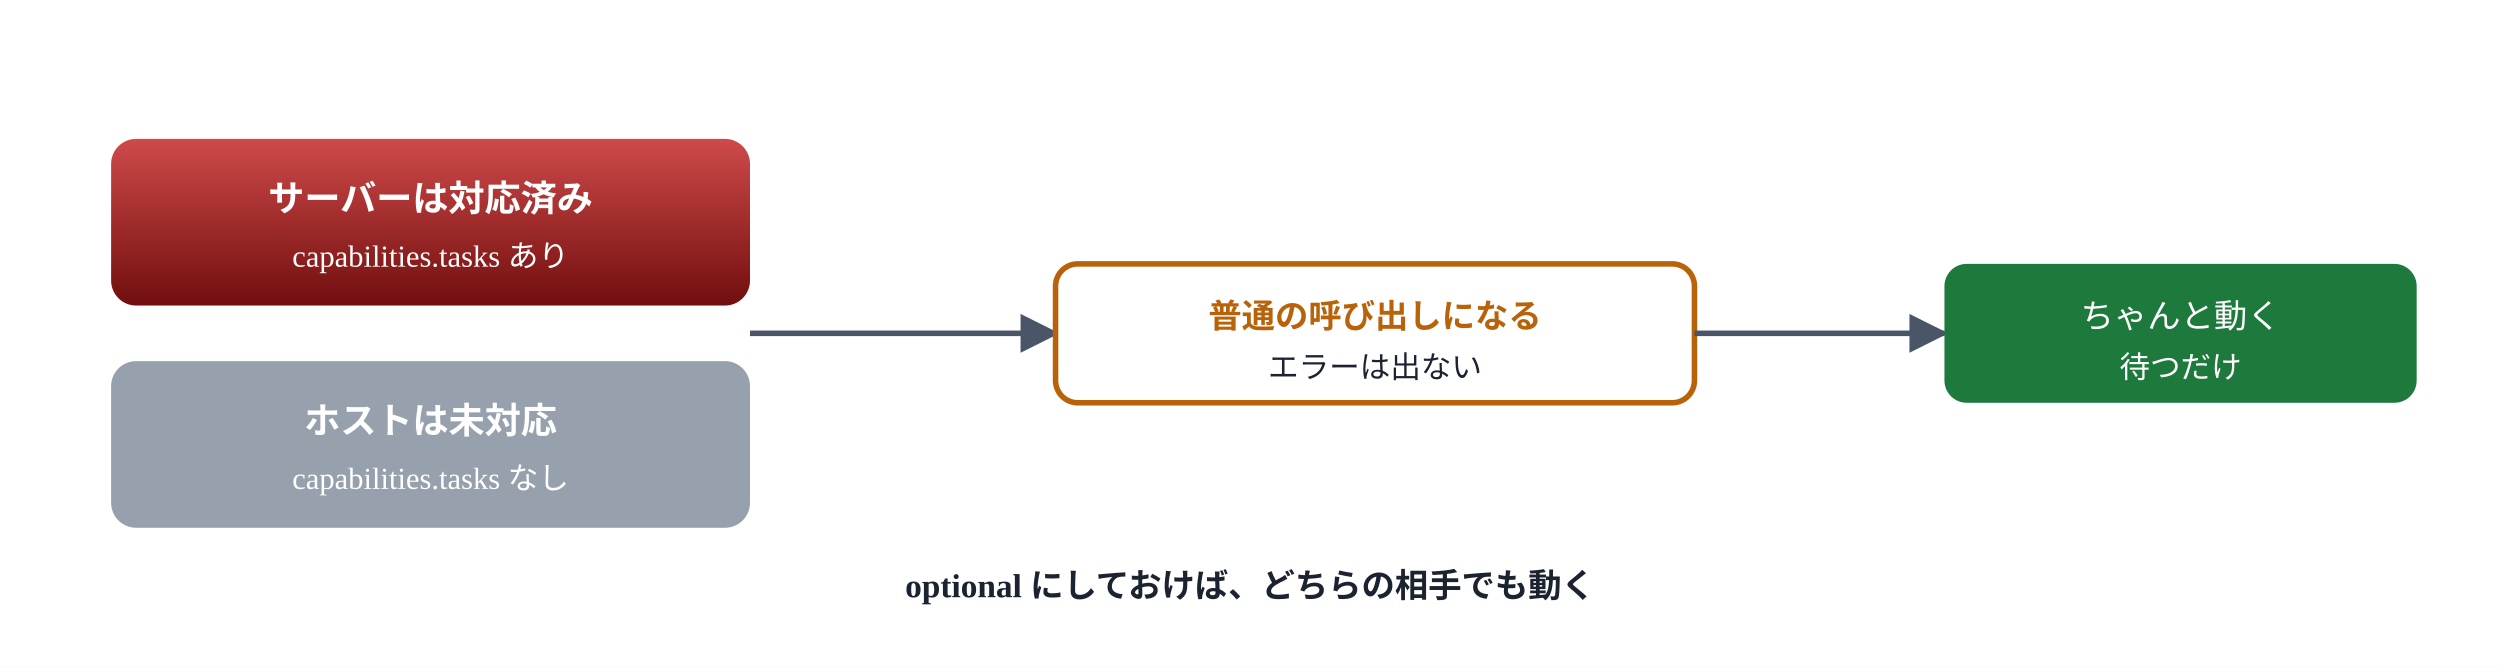
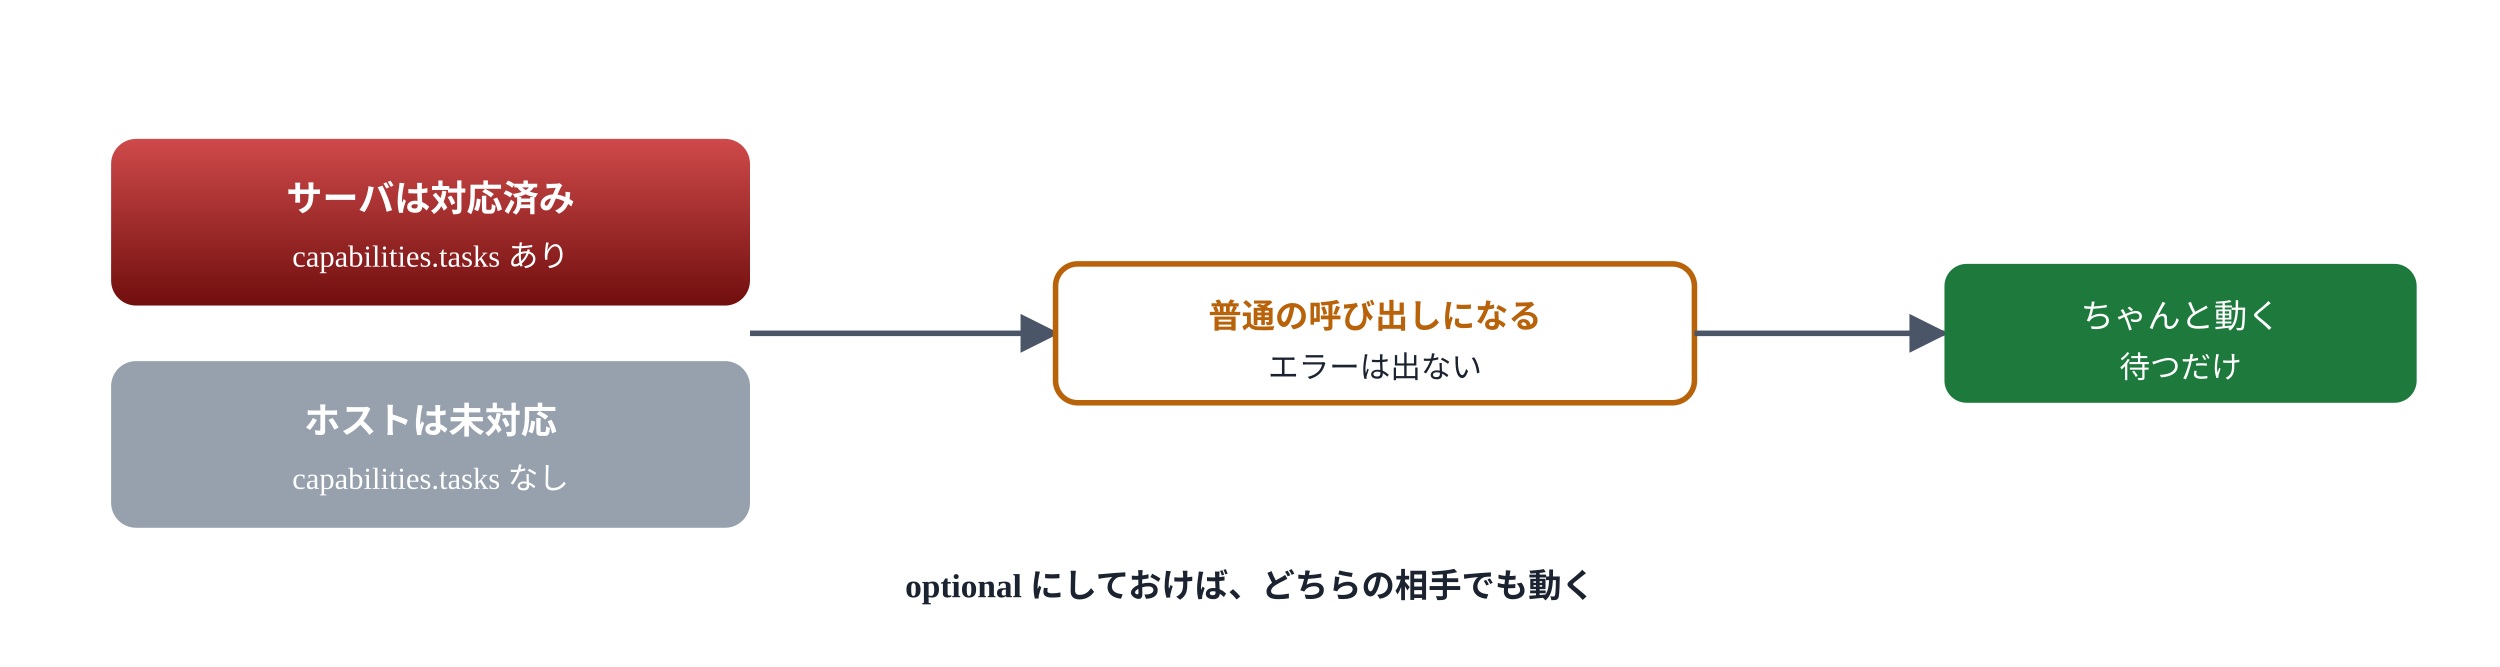
<svg xmlns="http://www.w3.org/2000/svg" viewBox="0 0 900 240" width="900" height="240" role="img" aria-label="ホストが対応していないと普通の呼び出しになる">
  <defs>
    <linearGradient id="i1" x1="0" y1="1" x2="0" y2="0">
      <stop offset="0" stop-color="hsl(0,78%,25%)" />
      <stop offset="1" stop-color="hsl(0,58%,55%)" />
    </linearGradient>
    <marker id="i2" viewBox="0 0 10 10" refX="9" refY="5" markerWidth="7" markerHeight="7" orient="auto-start-reverse">
      <path d="M 0 0 L 10 5 L 0 10 z" fill="#4a5568" />
    </marker>
  </defs>
  <rect width="100%" height="100%" fill="#ffffff" />
  <rect x="40" y="50" width="230" height="60" rx="9" fill="url(#i1)" />
-   <text x="155" y="76" text-anchor="middle" font-size="13" font-weight="700" fill="#fff">サーバーは対応済み</text>
+   <text x="155" y="76" text-anchor="middle" font-size="13" font-weight="700" fill="#fff">サーバは対応済み</text>
  <text x="155" y="96" text-anchor="middle" font-size="11" fill="#fff">capabilities.tasks あり</text>
  <rect x="40" y="130" width="230" height="60" rx="9" fill="#97a1ae" />
  <text x="155" y="156" text-anchor="middle" font-size="13" font-weight="700" fill="#fff">ホストは未対応</text>
  <text x="155" y="176" text-anchor="middle" font-size="11" fill="#fff">capabilities.tasks なし</text>
  <line x1="270" y1="120" x2="380" y2="120" stroke="#4a5568" stroke-width="2" marker-end="url(#i2)" />
  <rect x="380" y="95" width="230" height="50" rx="8" fill="#ffffff" stroke="#b8620a" stroke-width="2" />
  <text x="495" y="118" text-anchor="middle" font-size="12" font-weight="700" fill="#b8620a">普通の呼び出しになる</text>
  <text x="495" y="136" text-anchor="middle" font-size="11" fill="#1c2330">エラーは出ない</text>
  <line x1="610" y1="120" x2="700" y2="120" stroke="#4a5568" stroke-width="2" marker-end="url(#i2)" />
  <rect x="700" y="95" width="170" height="50" rx="8" fill="#1d7a3c" />
  <text x="785" y="118" text-anchor="middle" font-size="12" fill="#fff">ちゃんと動く</text>
  <text x="785" y="136" text-anchor="middle" font-size="11" fill="#fff">待つだけ</text>
  <text x="450" y="215" text-anchor="middle" font-size="12" font-weight="700" fill="#1c2330">optional にしておけば、どちらの相手でも動く</text>
</svg>
